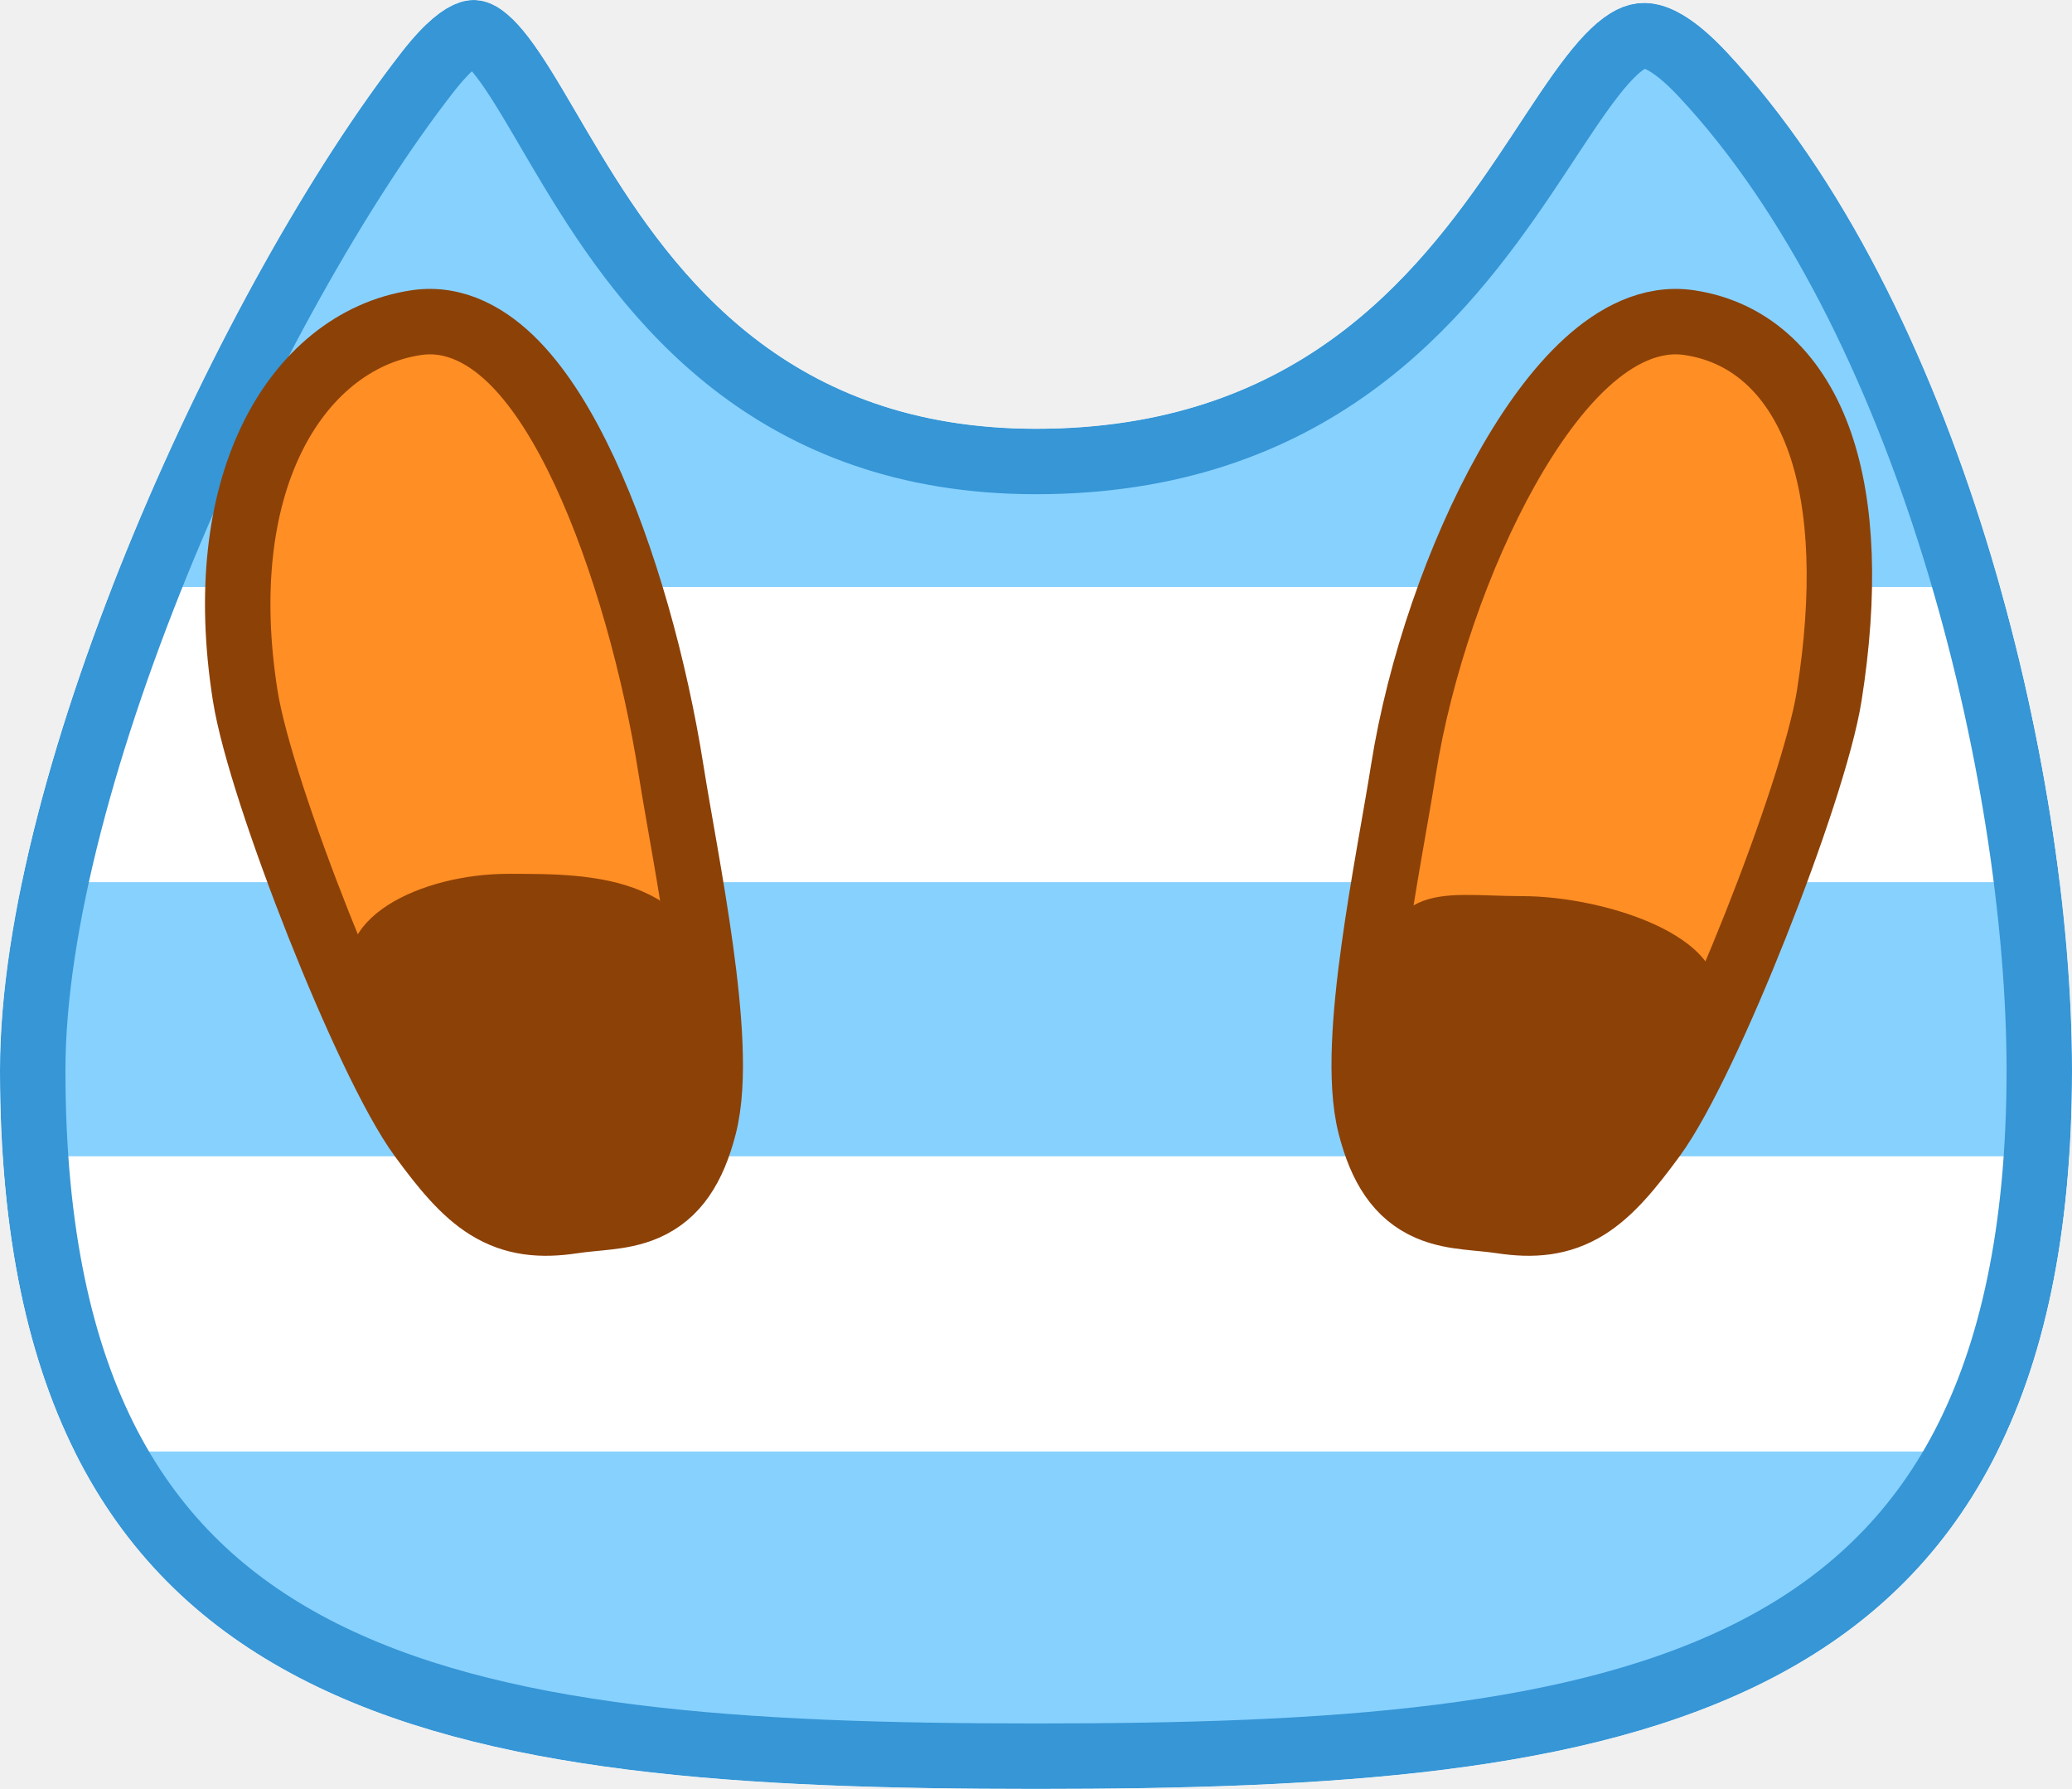
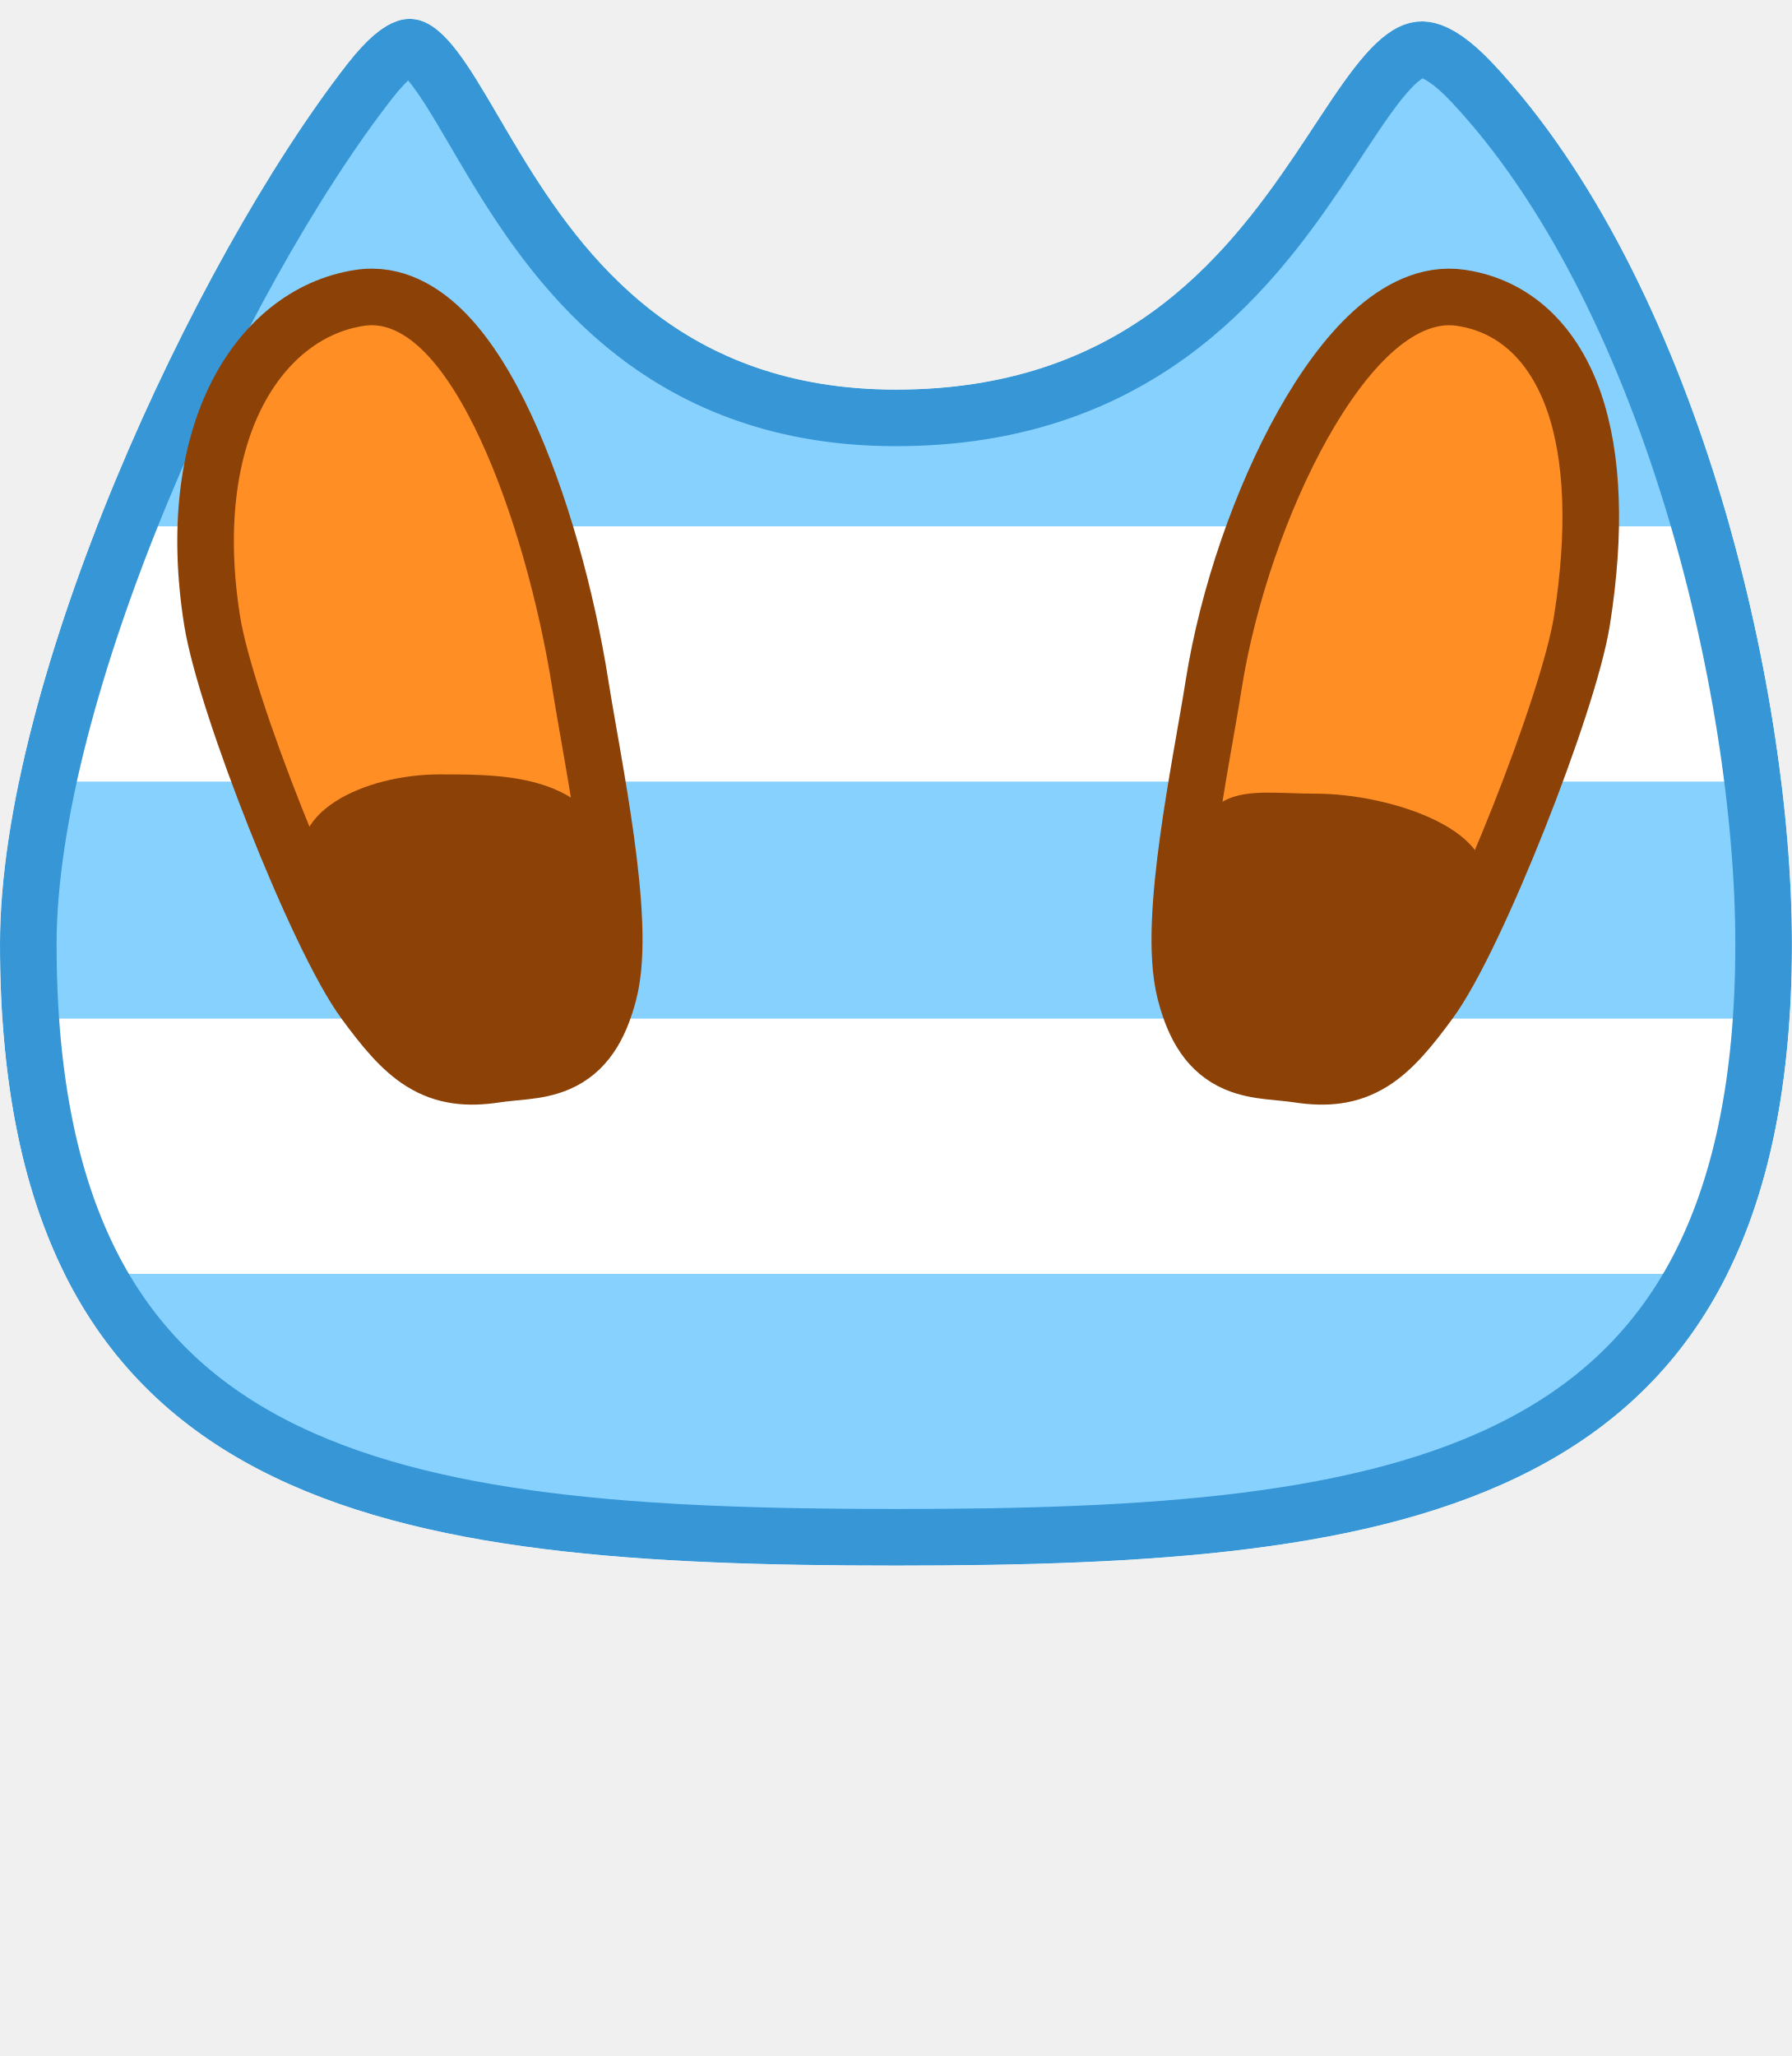
- <svg xmlns="http://www.w3.org/2000/svg" width="95" height="82" viewBox="0 0 95 82" fill="none">
-   <mask id="mask0_257_417" style="mask-type:alpha" maskUnits="userSpaceOnUse" x="0" y="0" width="95" height="82">
-     <path d="M21.551 1.53C21.708 1.48 21.879 1.451 22.278 1.786C22.75 2.182 23.293 2.902 23.983 4.011C24.691 5.145 25.353 6.343 26.263 7.845C27.995 10.705 30.267 14.044 33.636 16.659C37.039 19.301 41.497 21.154 47.5 21.154C53.736 21.154 58.387 19.34 61.977 16.745C65.534 14.174 67.982 10.883 69.892 8.055C70.875 6.599 71.655 5.357 72.436 4.261C73.214 3.17 73.85 2.434 74.426 2.014C74.94 1.638 75.308 1.578 75.697 1.672C76.192 1.792 76.962 2.225 78.071 3.41C83.17 8.857 87.041 16.806 89.636 25.199C92.225 33.577 93.5 42.257 93.5 49.056C93.5 56.474 92.231 62.066 90.014 66.301C87.808 70.513 84.615 73.474 80.595 75.569C72.44 79.82 60.934 80.5 47.5 80.5C34.066 80.5 22.56 79.82 14.405 75.569C10.385 73.474 7.192 70.513 4.986 66.301C2.769 62.066 1.5 56.474 1.5 49.056C1.5 42.388 3.963 33.573 7.515 25.026C11.057 16.503 15.6 8.443 19.602 3.307C20.581 2.05 21.217 1.636 21.551 1.53Z" fill="#87D1FF" stroke="#3696D6" stroke-width="3" />
+ <svg xmlns="http://www.w3.org/2000/svg" width="95" height="109" viewBox="0 0 95 109" fill="none">
+   <mask id="mask0_257_417" style="mask-type:alpha" maskUnits="userSpaceOnUse" x="0" y="1" width="95" height="82">
+     <path d="M21.551 2.53C21.708 2.48 21.879 2.451 22.278 2.786C22.75 3.182 23.293 3.902 23.983 5.011C24.691 6.145 25.353 7.343 26.263 8.845C27.995 11.705 30.267 15.044 33.636 17.659C37.039 20.301 41.497 22.154 47.5 22.154C53.736 22.154 58.387 20.34 61.977 17.745C65.534 15.174 67.982 11.883 69.892 9.055C70.875 7.599 71.655 6.357 72.436 5.261C73.214 4.17 73.85 3.434 74.426 3.014C74.94 2.638 75.308 2.578 75.697 2.672C76.192 2.792 76.962 3.225 78.071 4.41C83.17 9.857 87.041 17.806 89.636 26.199C92.225 34.577 93.5 43.257 93.5 50.056C93.5 57.474 92.231 63.066 90.014 67.301C87.808 71.513 84.615 74.474 80.595 76.569C72.44 80.82 60.934 81.5 47.5 81.5C34.066 81.5 22.56 80.82 14.405 76.569C10.385 74.474 7.192 71.513 4.986 67.301C2.769 63.066 1.5 57.474 1.5 50.056C1.5 43.388 3.963 34.573 7.515 26.026C11.057 17.503 15.6 9.443 19.602 4.307C20.581 3.05 21.217 2.636 21.551 2.53Z" fill="#87D1FF" stroke="#3696D6" stroke-width="3" />
  </mask>
  <g mask="url(#mask0_257_417)">
-     <path d="M95 49.056C95 79.38 74.269 82 47.5 82C20.731 82 0 79.38 0 49.056C0 35.131 10.207 12.924 18.418 2.385C26.63 -8.154 24.852 19.655 47.5 19.655C71.17 19.655 69.67 -7.761 79.167 2.385C89.794 13.738 95 35.131 95 49.056Z" fill="#87D1FF" />
-     <rect x="-6.129" y="26.904" width="108.28" height="13.532" fill="white" />
-     <rect x="-6.129" y="53.002" width="108.28" height="13.532" fill="white" />
-     <path d="M21.551 1.53C21.708 1.48 21.879 1.451 22.278 1.786C22.75 2.182 23.293 2.902 23.983 4.011C24.691 5.145 25.353 6.343 26.263 7.845C27.995 10.705 30.267 14.044 33.636 16.659C37.039 19.301 41.497 21.154 47.5 21.154C53.736 21.154 58.387 19.34 61.977 16.745C65.534 14.174 67.982 10.883 69.892 8.055C70.875 6.599 71.655 5.357 72.436 4.261C73.214 3.17 73.85 2.434 74.426 2.014C74.94 1.638 75.308 1.578 75.697 1.672C76.192 1.792 76.962 2.225 78.071 3.41C83.17 8.857 87.041 16.806 89.636 25.199C92.225 33.577 93.5 42.257 93.5 49.056C93.5 56.474 92.231 62.066 90.014 66.301C87.808 70.513 84.615 73.474 80.595 75.569C72.44 79.82 60.934 80.5 47.5 80.5C34.066 80.5 22.56 79.82 14.405 75.569C10.385 73.474 7.192 70.513 4.986 66.301C2.769 62.066 1.5 56.474 1.5 49.056C1.5 42.388 3.963 33.573 7.515 25.026C11.057 16.503 15.6 8.443 19.602 3.307C20.581 2.05 21.217 1.636 21.551 1.53Z" stroke="#3696D6" stroke-width="3" />
+     <path d="M95 50.056C95 80.38 74.269 83 47.5 83C20.731 83 0 80.38 0 50.056C0 36.131 10.207 13.924 18.418 3.385C26.63 -7.154 24.852 20.655 47.5 20.655C71.17 20.655 69.67 -6.761 79.167 3.385C89.794 14.738 95 36.131 95 50.056Z" fill="#87D1FF" />
+     <rect x="-6.129" y="27.904" width="108.28" height="13.532" fill="white" />
+     <rect x="-6.129" y="54.002" width="108.28" height="13.532" fill="white" />
+     <path d="M21.551 2.53C21.708 2.48 21.879 2.451 22.278 2.786C22.75 3.182 23.293 3.902 23.983 5.011C24.691 6.145 25.353 7.343 26.263 8.845C27.995 11.705 30.267 15.044 33.636 17.659C37.039 20.301 41.497 22.154 47.5 22.154C53.736 22.154 58.387 20.34 61.977 17.745C65.534 15.174 67.982 11.883 69.892 9.055C70.875 7.599 71.655 6.357 72.436 5.261C73.214 4.17 73.85 3.434 74.426 3.014C74.94 2.638 75.308 2.578 75.697 2.672C76.192 2.792 76.962 3.225 78.071 4.41C83.17 9.857 87.041 17.806 89.636 26.199C92.225 34.577 93.5 43.257 93.5 50.056C93.5 57.474 92.231 63.066 90.014 67.301C87.808 71.513 84.615 74.474 80.595 76.569C72.44 80.82 60.934 81.5 47.5 81.5C34.066 81.5 22.56 80.82 14.405 76.569C10.385 74.474 7.192 71.513 4.986 67.301C2.769 63.066 1.5 57.474 1.5 50.056C1.5 43.388 3.963 34.573 7.515 26.026C11.057 17.503 15.6 9.443 19.602 4.307C20.581 3.05 21.217 2.636 21.551 2.53Z" stroke="#3696D6" stroke-width="3" />
  </g>
-   <path d="M27.85 55.785C27.253 55.855 26.834 55.876 26.251 55.963C24.83 56.177 23.575 56.083 22.356 55.327C21.263 54.65 20.341 53.514 19.32 52.124C18.029 50.368 16.18 46.34 14.61 42.386C13.034 38.413 11.601 34.163 11.242 31.882C10.487 27.095 11.017 23.093 12.448 20.134C13.882 17.169 16.256 15.214 19.081 14.79C20.89 14.518 22.443 15.451 23.633 16.674C24.834 17.909 25.891 19.654 26.801 21.605C28.629 25.524 30.037 30.653 30.772 35.318C31.086 37.312 31.709 40.526 32.118 43.499C32.327 45.01 32.491 46.527 32.545 47.898C32.598 49.243 32.551 50.56 32.277 51.62C31.786 53.521 30.997 54.76 29.609 55.364C29.003 55.628 28.377 55.725 27.85 55.785Z" fill="#FF8E24" stroke="#8C4107" stroke-width="3" />
-   <path d="M67.262 55.785C67.86 55.855 68.278 55.876 68.861 55.963C70.282 56.177 71.537 56.083 72.757 55.327C73.849 54.65 74.771 53.514 75.792 52.124C77.083 50.368 78.933 46.34 80.502 42.386C82.079 38.413 83.511 34.163 83.871 31.882C84.61 27.19 84.467 23.237 83.445 20.294C82.405 17.299 80.387 15.23 77.46 14.79C75.68 14.523 74.053 15.426 72.751 16.611C71.42 17.822 70.176 19.548 69.078 21.504C66.876 25.425 65.087 30.581 64.34 35.318C64.026 37.312 63.404 40.526 62.994 43.499C62.785 45.01 62.621 46.527 62.567 47.898C62.514 49.243 62.562 50.56 62.835 51.62C63.326 53.521 64.115 54.76 65.503 55.364C66.11 55.628 66.736 55.725 67.262 55.785Z" fill="#FF8E24" stroke="#8C4107" stroke-width="3" />
-   <path d="M33 46.5C33 49.538 29.366 56 25.5 56C21.634 56 16.289 48.593 16.289 45.555C14.789 42.055 19.423 40.055 23.289 40.055C27.155 40.055 32.5 40 33 46.5Z" fill="#8C4107" />
-   <path d="M62.789 46.577C62.789 49.614 64.423 55.577 68.289 55.577C72.155 55.577 78.5 49.614 78.5 46.577C80 43.077 73.655 41.077 69.789 41.077C65.923 41.077 63.289 40.077 62.789 46.577Z" fill="#8C4107" />
+   <path d="M27.85 56.785C27.253 56.855 26.834 56.876 26.251 56.963C24.83 57.177 23.575 57.083 22.356 56.327C21.263 55.65 20.341 54.514 19.32 53.124C18.029 51.368 16.18 47.34 14.61 43.386C13.034 39.413 11.601 35.163 11.242 32.882C10.487 28.095 11.017 24.093 12.448 21.134C13.882 18.169 16.256 16.214 19.081 15.79C20.89 15.518 22.443 16.451 23.633 17.674C24.834 18.909 25.891 20.654 26.801 22.605C28.629 26.524 30.037 31.653 30.772 36.318C31.086 38.312 31.709 41.526 32.118 44.499C32.327 46.01 32.491 47.527 32.545 48.898C32.598 50.243 32.551 51.56 32.277 52.62C31.786 54.521 30.997 55.76 29.609 56.364C29.003 56.628 28.377 56.725 27.85 56.785Z" fill="#FF8E24" stroke="#8C4107" stroke-width="3" />
+   <path d="M67.262 56.785C67.86 56.855 68.278 56.876 68.861 56.963C70.282 57.177 71.537 57.083 72.757 56.327C73.849 55.65 74.771 54.514 75.792 53.124C77.083 51.368 78.933 47.34 80.502 43.386C82.079 39.413 83.511 35.163 83.871 32.882C84.61 28.19 84.467 24.237 83.445 21.294C82.405 18.299 80.387 16.23 77.46 15.79C75.68 15.523 74.053 16.426 72.751 17.611C71.42 18.822 70.176 20.548 69.078 22.504C66.876 26.425 65.087 31.581 64.34 36.318C64.026 38.312 63.404 41.526 62.994 44.499C62.785 46.01 62.621 47.527 62.567 48.898C62.514 50.243 62.562 51.56 62.835 52.62C63.326 54.521 64.115 55.76 65.503 56.364C66.11 56.628 66.736 56.725 67.262 56.785Z" fill="#FF8E24" stroke="#8C4107" stroke-width="3" />
+   <path d="M33 47.5C33 50.538 29.366 57 25.5 57C21.634 57 16.289 49.593 16.289 46.555C14.789 43.055 19.423 41.055 23.289 41.055C27.155 41.055 32.5 41 33 47.5Z" fill="#8C4107" />
+   <path d="M62.789 47.577C62.789 50.614 64.423 56.577 68.289 56.577C72.155 56.577 78.5 50.614 78.5 47.577C80 44.077 73.655 42.077 69.789 42.077C65.923 42.077 63.289 41.077 62.789 47.577Z" fill="#8C4107" />
</svg>
